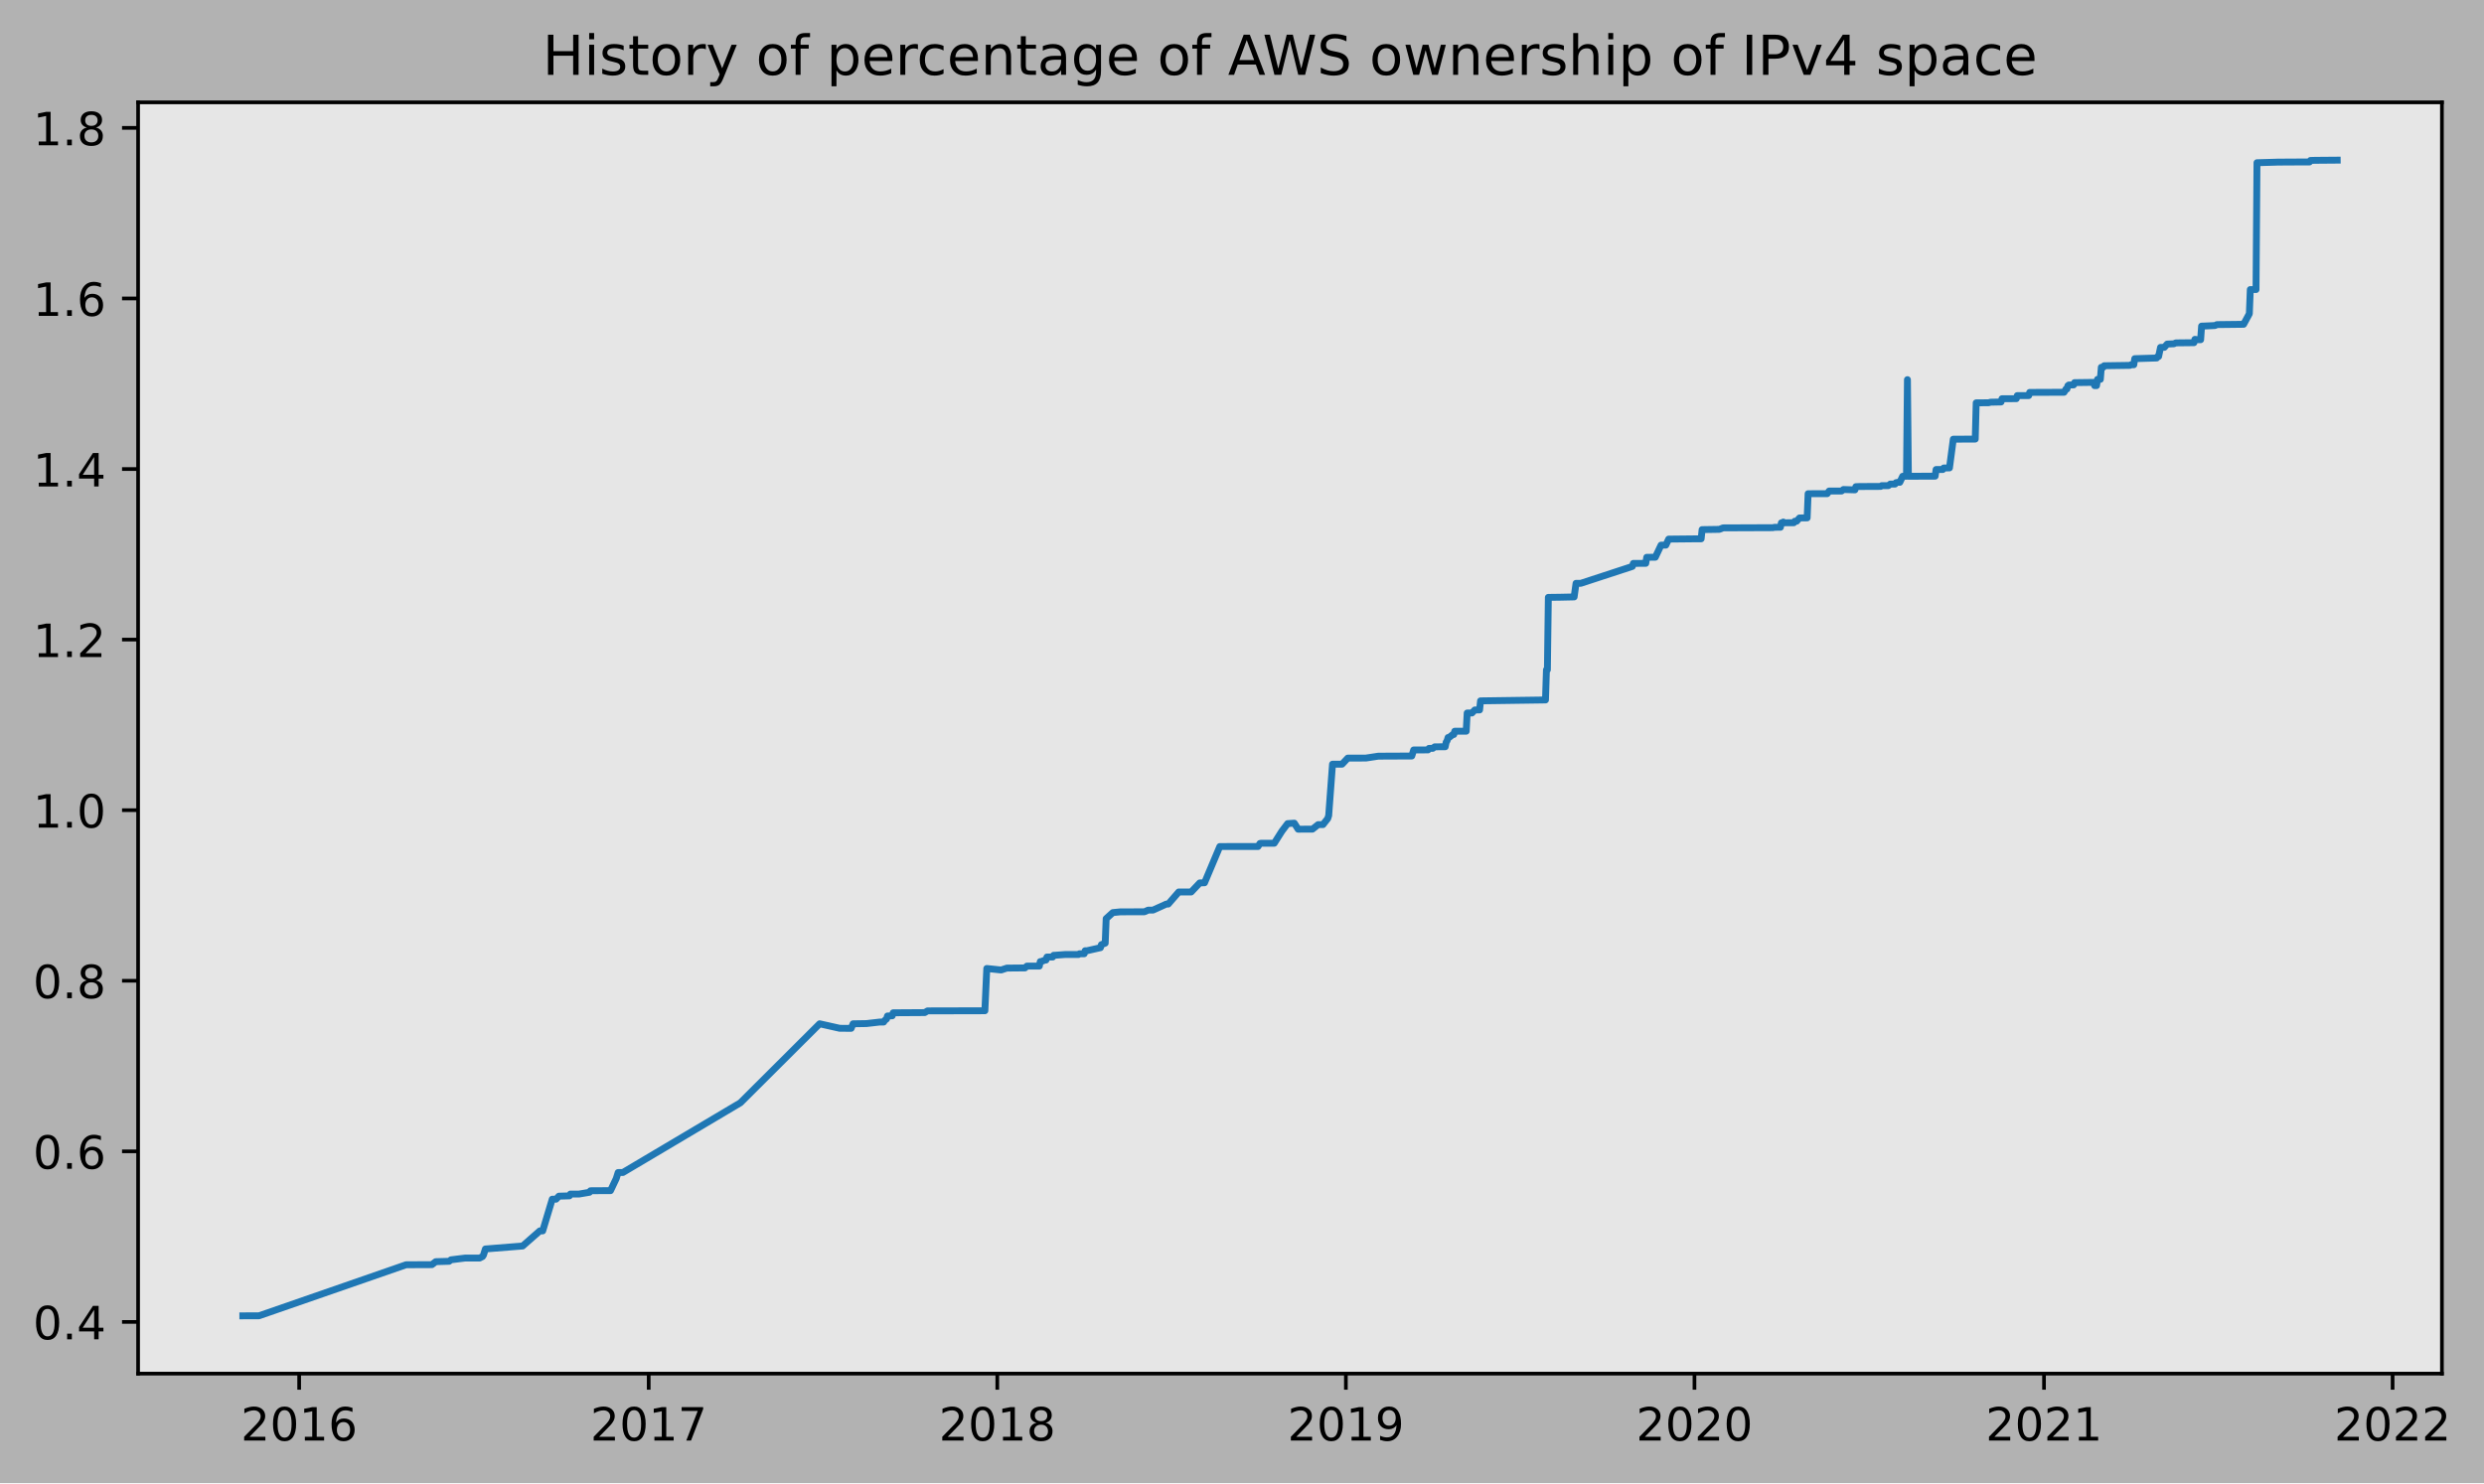
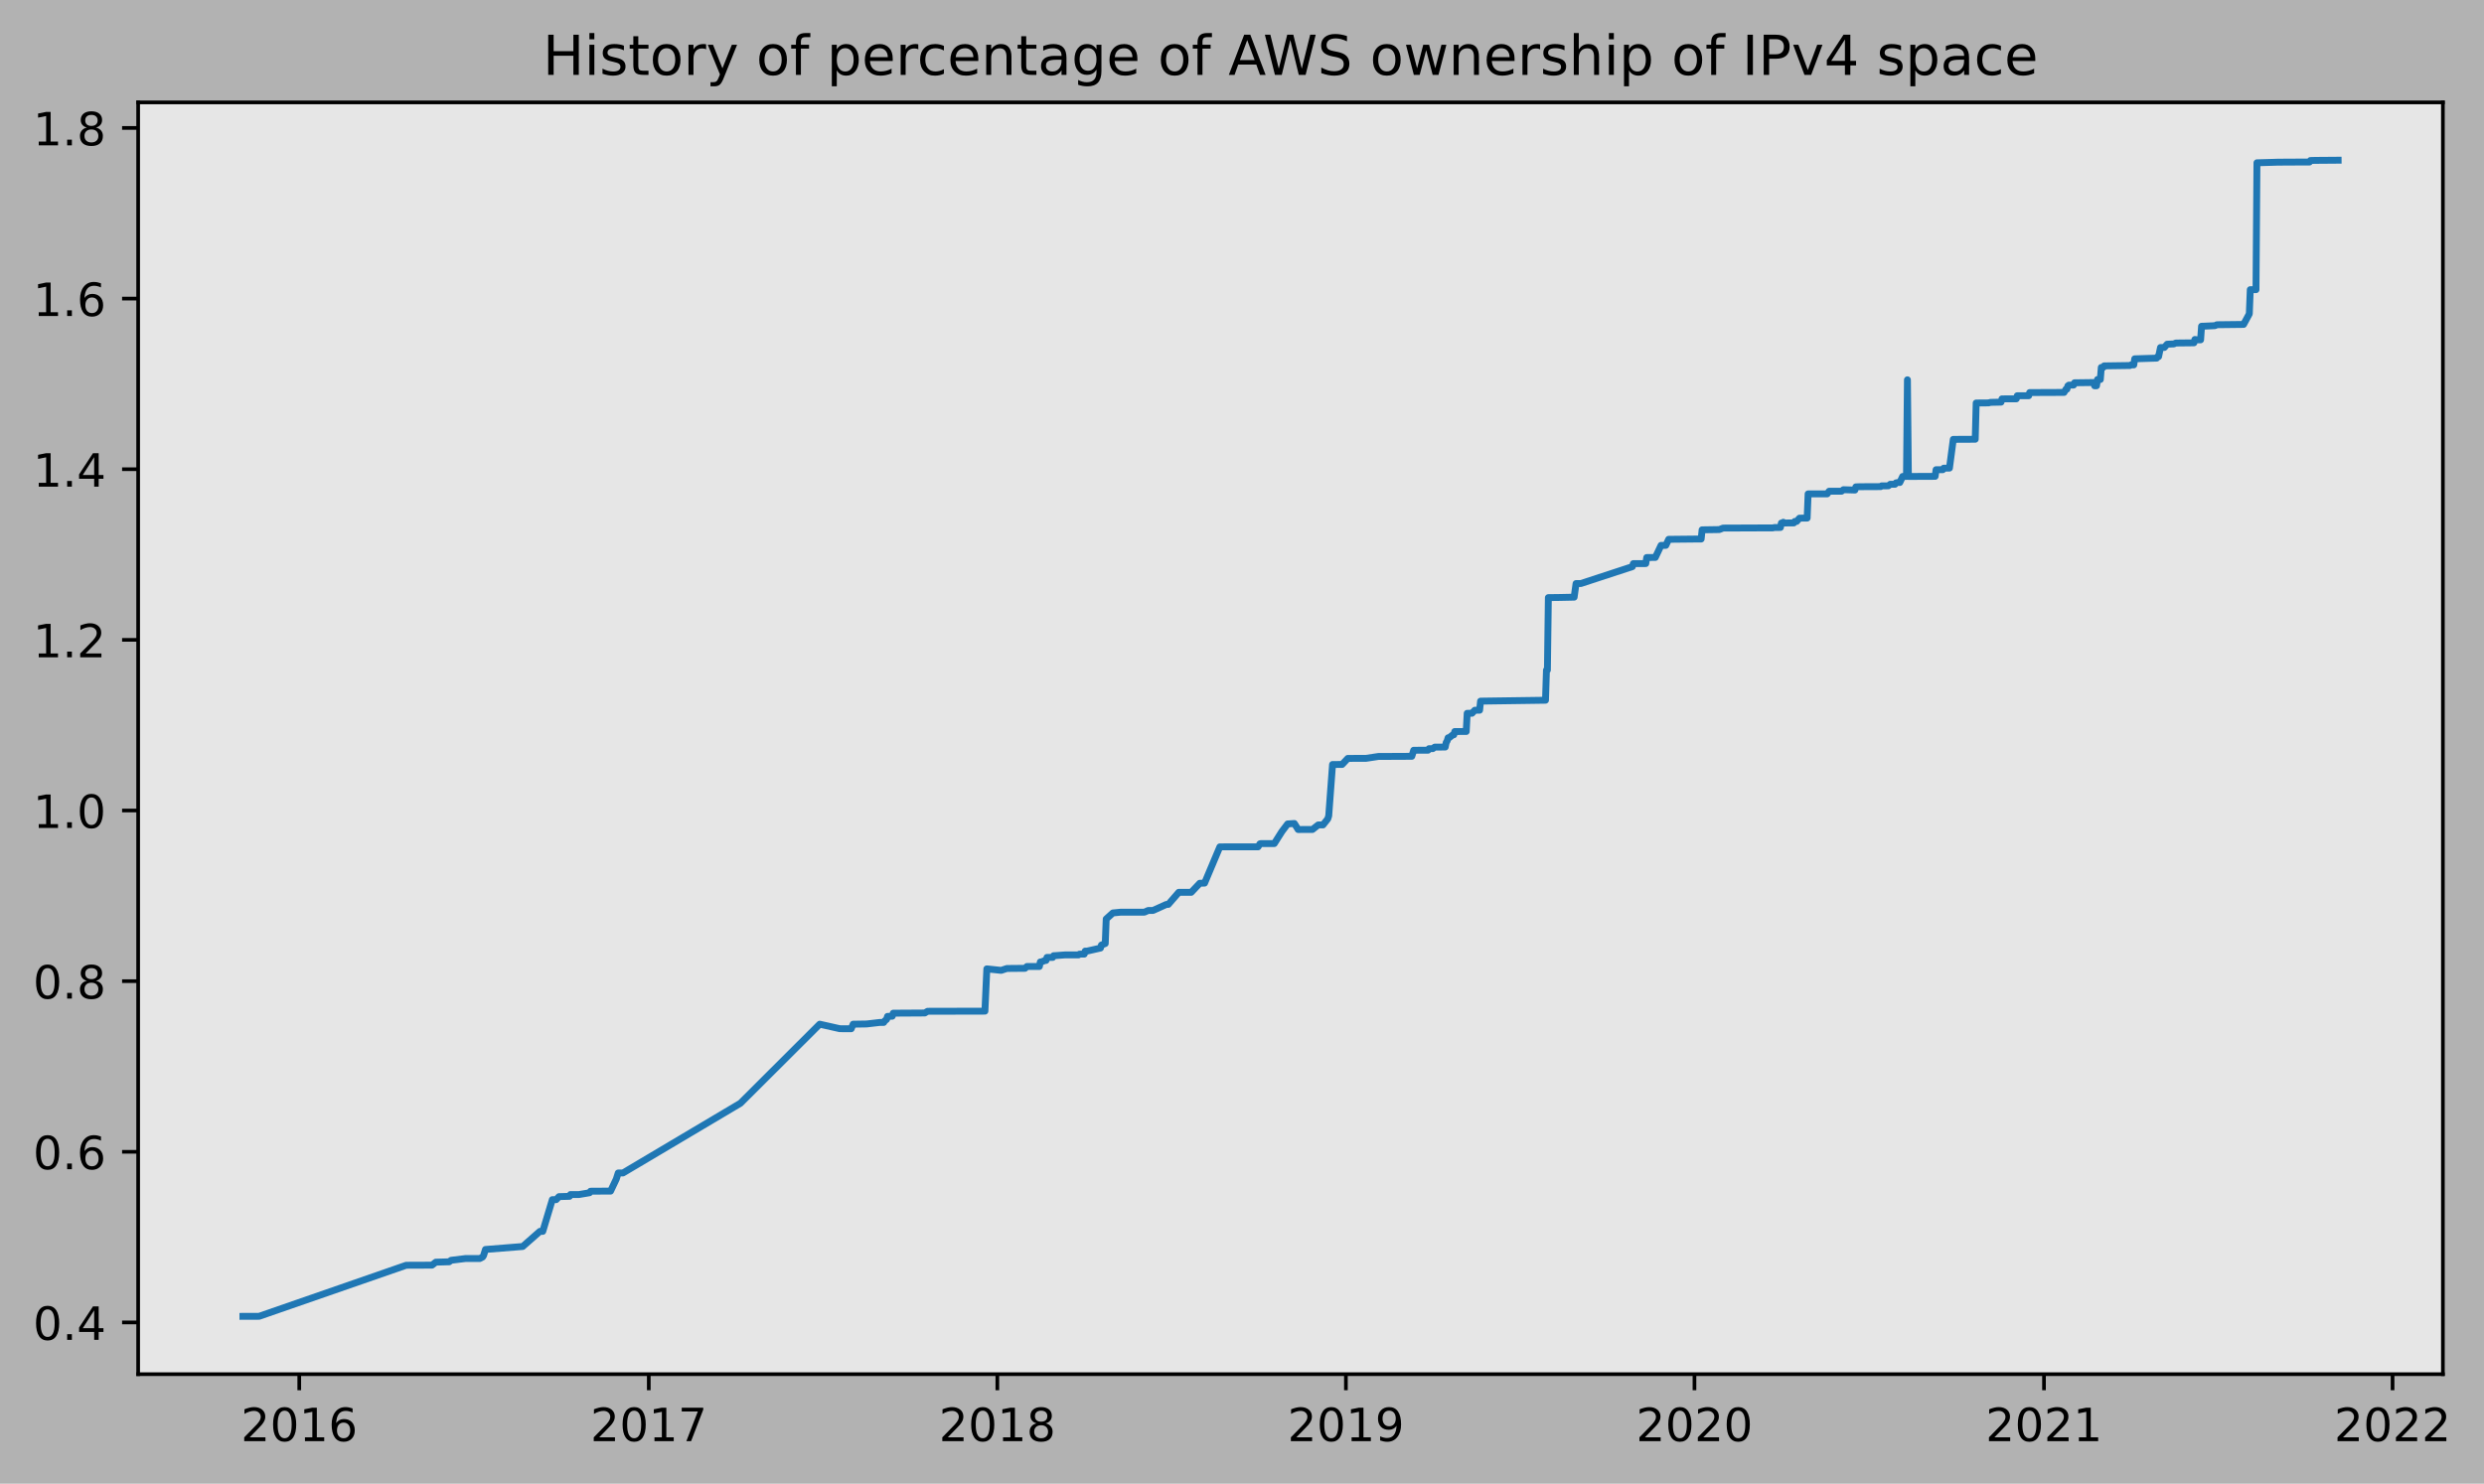
- <svg xmlns="http://www.w3.org/2000/svg" xmlns:xlink="http://www.w3.org/1999/xlink" height="323.396pt" version="1.1" viewBox="0 0 541.475 323.396" width="541.475pt">
+ <svg xmlns="http://www.w3.org/2000/svg" xmlns:xlink="http://www.w3.org/1999/xlink" height="323.396pt" version="1.1" viewBox="0 0 541.262 323.396" width="541.262pt">
  <defs>
    <style type="text/css">
*{stroke-linecap:butt;stroke-linejoin:round;}
  </style>
  </defs>
  <g id="figure_1">
    <g id="patch_1">
-       <path d="M 0 323.396  L 541.475 323.396  L 541.475 0  L 0 0  z " style="fill:#b2b2b2;" />
+       <path d="M 0 323.396  L 541.262 323.396  L 541.262 0  L 0 0  z " style="fill:#b2b2b2;" />
    </g>
    <g id="axes_1">
      <g id="patch_2">
        <path d="M 30.103 299.518  L 532.303 299.518  L 532.303 22.318  L 30.103 22.318  z " style="fill:#e6e6e6;" />
      </g>
      <g id="matplotlib.axis_1">
        <g id="xtick_1">
          <g id="line2d_1">
            <defs>
-               <path d="M 0 0  L 0 3.5  " id="m308dc6a426" style="stroke:#000000;stroke-width:0.8;" />
-             </defs>
-             <g>
-               <use style="stroke:#000000;stroke-width:0.8;" x="65.213" xlink:href="#m308dc6a426" y="299.518" />
+               <path d="M 0 0  L 0 3.5  " id="m75201c678d" style="stroke:#000000;stroke-width:0.8;" />
+             </defs>
+             <g>
+               <use style="stroke:#000000;stroke-width:0.8;" x="65.208" xlink:href="#m75201c678d" y="299.518" />
            </g>
          </g>
          <g id="text_1">
            <defs>
              <path d="M 19.188 8.297  L 53.609 8.297  L 53.609 0  L 7.328 0  L 7.328 8.297  Q 12.938 14.109 22.625 23.891  Q 32.328 33.688 34.812 36.531  Q 39.547 41.844 41.422 45.531  Q 43.312 49.219 43.312 52.781  Q 43.312 58.594 39.234 62.25  Q 35.156 65.922 28.609 65.922  Q 23.969 65.922 18.812 64.312  Q 13.672 62.703 7.812 59.422  L 7.812 69.391  Q 13.766 71.781 18.938 73  Q 24.125 74.219 28.422 74.219  Q 39.75 74.219 46.484 68.547  Q 53.219 62.891 53.219 53.422  Q 53.219 48.922 51.531 44.891  Q 49.859 40.875 45.406 35.406  Q 44.188 33.984 37.641 27.219  Q 31.109 20.453 19.188 8.297  z " id="DejaVuSans-50" />
              <path d="M 31.781 66.406  Q 24.172 66.406 20.328 58.906  Q 16.5 51.422 16.5 36.375  Q 16.5 21.391 20.328 13.891  Q 24.172 6.391 31.781 6.391  Q 39.453 6.391 43.281 13.891  Q 47.125 21.391 47.125 36.375  Q 47.125 51.422 43.281 58.906  Q 39.453 66.406 31.781 66.406  z M 31.781 74.219  Q 44.047 74.219 50.516 64.516  Q 56.984 54.828 56.984 36.375  Q 56.984 17.969 50.516 8.266  Q 44.047 -1.422 31.781 -1.422  Q 19.531 -1.422 13.062 8.266  Q 6.594 17.969 6.594 36.375  Q 6.594 54.828 13.062 64.516  Q 19.531 74.219 31.781 74.219  z " id="DejaVuSans-48" />
              <path d="M 12.406 8.297  L 28.516 8.297  L 28.516 63.922  L 10.984 60.406  L 10.984 69.391  L 28.422 72.906  L 38.281 72.906  L 38.281 8.297  L 54.391 8.297  L 54.391 0  L 12.406 0  z " id="DejaVuSans-49" />
              <path d="M 33.016 40.375  Q 26.375 40.375 22.484 35.828  Q 18.609 31.297 18.609 23.391  Q 18.609 15.531 22.484 10.953  Q 26.375 6.391 33.016 6.391  Q 39.656 6.391 43.531 10.953  Q 47.406 15.531 47.406 23.391  Q 47.406 31.297 43.531 35.828  Q 39.656 40.375 33.016 40.375  z M 52.594 71.297  L 52.594 62.312  Q 48.875 64.062 45.094 64.984  Q 41.312 65.922 37.594 65.922  Q 27.828 65.922 22.672 59.328  Q 17.531 52.734 16.797 39.406  Q 19.672 43.656 24.016 45.922  Q 28.375 48.188 33.594 48.188  Q 44.578 48.188 50.953 41.516  Q 57.328 34.859 57.328 23.391  Q 57.328 12.156 50.688 5.359  Q 44.047 -1.422 33.016 -1.422  Q 20.359 -1.422 13.672 8.266  Q 6.984 17.969 6.984 36.375  Q 6.984 53.656 15.188 63.938  Q 23.391 74.219 37.203 74.219  Q 40.922 74.219 44.703 73.484  Q 48.484 72.75 52.594 71.297  z " id="DejaVuSans-54" />
            </defs>
-             <g transform="translate(52.4882 314.1166)scale(0.1 -0.1)">
+             <g transform="translate(52.4826 314.1166)scale(0.1 -0.1)">
              <use xlink:href="#DejaVuSans-50" />
              <use x="63.623" xlink:href="#DejaVuSans-48" />
              <use x="127.246" xlink:href="#DejaVuSans-49" />
              <use x="190.869" xlink:href="#DejaVuSans-54" />
            </g>
          </g>
        </g>
        <g id="xtick_2">
          <g id="line2d_2">
            <g>
-               <use style="stroke:#000000;stroke-width:0.8;" x="141.408" xlink:href="#m308dc6a426" y="299.518" />
+               <use style="stroke:#000000;stroke-width:0.8;" x="141.368" xlink:href="#m75201c678d" y="299.518" />
            </g>
          </g>
          <g id="text_2">
            <defs>
              <path d="M 8.203 72.906  L 55.078 72.906  L 55.078 68.703  L 28.609 0  L 18.312 0  L 43.219 64.594  L 8.203 64.594  z " id="DejaVuSans-55" />
            </defs>
-             <g transform="translate(128.6832 314.1166)scale(0.1 -0.1)">
+             <g transform="translate(128.6429 314.1166)scale(0.1 -0.1)">
              <use xlink:href="#DejaVuSans-50" />
              <use x="63.623" xlink:href="#DejaVuSans-48" />
              <use x="127.246" xlink:href="#DejaVuSans-49" />
              <use x="190.869" xlink:href="#DejaVuSans-55" />
            </g>
          </g>
        </g>
        <g id="xtick_3">
          <g id="line2d_3">
            <g>
-               <use style="stroke:#000000;stroke-width:0.8;" x="217.395" xlink:href="#m308dc6a426" y="299.518" />
+               <use style="stroke:#000000;stroke-width:0.8;" x="217.32" xlink:href="#m75201c678d" y="299.518" />
            </g>
          </g>
          <g id="text_3">
            <defs>
              <path d="M 31.781 34.625  Q 24.75 34.625 20.719 30.859  Q 16.703 27.094 16.703 20.516  Q 16.703 13.922 20.719 10.156  Q 24.75 6.391 31.781 6.391  Q 38.812 6.391 42.859 10.172  Q 46.922 13.969 46.922 20.516  Q 46.922 27.094 42.891 30.859  Q 38.875 34.625 31.781 34.625  z M 21.922 38.812  Q 15.578 40.375 12.031 44.719  Q 8.5 49.078 8.5 55.328  Q 8.5 64.062 14.719 69.141  Q 20.953 74.219 31.781 74.219  Q 42.672 74.219 48.875 69.141  Q 55.078 64.062 55.078 55.328  Q 55.078 49.078 51.531 44.719  Q 48 40.375 41.703 38.812  Q 48.828 37.156 52.797 32.312  Q 56.781 27.484 56.781 20.516  Q 56.781 9.906 50.312 4.234  Q 43.844 -1.422 31.781 -1.422  Q 19.734 -1.422 13.25 4.234  Q 6.781 9.906 6.781 20.516  Q 6.781 27.484 10.781 32.312  Q 14.797 37.156 21.922 38.812  z M 18.312 54.391  Q 18.312 48.734 21.844 45.562  Q 25.391 42.391 31.781 42.391  Q 38.141 42.391 41.719 45.562  Q 45.312 48.734 45.312 54.391  Q 45.312 60.062 41.719 63.234  Q 38.141 66.406 31.781 66.406  Q 25.391 66.406 21.844 63.234  Q 18.312 60.062 18.312 54.391  z " id="DejaVuSans-56" />
            </defs>
-             <g transform="translate(204.67 314.1166)scale(0.1 -0.1)">
+             <g transform="translate(204.5951 314.1166)scale(0.1 -0.1)">
              <use xlink:href="#DejaVuSans-50" />
              <use x="63.623" xlink:href="#DejaVuSans-48" />
              <use x="127.246" xlink:href="#DejaVuSans-49" />
              <use x="190.869" xlink:href="#DejaVuSans-56" />
            </g>
          </g>
        </g>
        <g id="xtick_4">
          <g id="line2d_4">
            <g>
-               <use style="stroke:#000000;stroke-width:0.8;" x="293.382" xlink:href="#m308dc6a426" y="299.518" />
+               <use style="stroke:#000000;stroke-width:0.8;" x="293.272" xlink:href="#m75201c678d" y="299.518" />
            </g>
          </g>
          <g id="text_4">
            <defs>
              <path d="M 10.984 1.516  L 10.984 10.5  Q 14.703 8.734 18.5 7.812  Q 22.312 6.891 25.984 6.891  Q 35.75 6.891 40.891 13.453  Q 46.047 20.016 46.781 33.406  Q 43.953 29.203 39.594 26.953  Q 35.25 24.703 29.984 24.703  Q 19.047 24.703 12.672 31.312  Q 6.297 37.938 6.297 49.422  Q 6.297 60.641 12.938 67.422  Q 19.578 74.219 30.609 74.219  Q 43.266 74.219 49.922 64.516  Q 56.594 54.828 56.594 36.375  Q 56.594 19.141 48.406 8.859  Q 40.234 -1.422 26.422 -1.422  Q 22.703 -1.422 18.891 -0.688  Q 15.094 0.047 10.984 1.516  z M 30.609 32.422  Q 37.25 32.422 41.125 36.953  Q 45.016 41.5 45.016 49.422  Q 45.016 57.281 41.125 61.844  Q 37.25 66.406 30.609 66.406  Q 23.969 66.406 20.094 61.844  Q 16.219 57.281 16.219 49.422  Q 16.219 41.5 20.094 36.953  Q 23.969 32.422 30.609 32.422  z " id="DejaVuSans-57" />
            </defs>
-             <g transform="translate(280.6568 314.1166)scale(0.1 -0.1)">
+             <g transform="translate(280.5472 314.1166)scale(0.1 -0.1)">
              <use xlink:href="#DejaVuSans-50" />
              <use x="63.623" xlink:href="#DejaVuSans-48" />
              <use x="127.246" xlink:href="#DejaVuSans-49" />
              <use x="190.869" xlink:href="#DejaVuSans-57" />
            </g>
          </g>
        </g>
        <g id="xtick_5">
          <g id="line2d_5">
            <g>
-               <use style="stroke:#000000;stroke-width:0.8;" x="369.369" xlink:href="#m308dc6a426" y="299.518" />
+               <use style="stroke:#000000;stroke-width:0.8;" x="369.224" xlink:href="#m75201c678d" y="299.518" />
            </g>
          </g>
          <g id="text_5">
-             <g transform="translate(356.6437 314.1166)scale(0.1 -0.1)">
+             <g transform="translate(356.4994 314.1166)scale(0.1 -0.1)">
              <use xlink:href="#DejaVuSans-50" />
              <use x="63.623" xlink:href="#DejaVuSans-48" />
              <use x="127.246" xlink:href="#DejaVuSans-50" />
              <use x="190.869" xlink:href="#DejaVuSans-48" />
            </g>
          </g>
        </g>
        <g id="xtick_6">
          <g id="line2d_6">
            <g>
-               <use style="stroke:#000000;stroke-width:0.8;" x="445.564" xlink:href="#m308dc6a426" y="299.518" />
+               <use style="stroke:#000000;stroke-width:0.8;" x="445.385" xlink:href="#m75201c678d" y="299.518" />
            </g>
          </g>
          <g id="text_6">
-             <g transform="translate(432.8387 314.1166)scale(0.1 -0.1)">
+             <g transform="translate(432.6597 314.1166)scale(0.1 -0.1)">
              <use xlink:href="#DejaVuSans-50" />
              <use x="63.623" xlink:href="#DejaVuSans-48" />
              <use x="127.246" xlink:href="#DejaVuSans-50" />
              <use x="190.869" xlink:href="#DejaVuSans-49" />
            </g>
          </g>
        </g>
        <g id="xtick_7">
          <g id="line2d_7">
            <g>
-               <use style="stroke:#000000;stroke-width:0.8;" x="521.55" xlink:href="#m308dc6a426" y="299.518" />
+               <use style="stroke:#000000;stroke-width:0.8;" x="521.337" xlink:href="#m75201c678d" y="299.518" />
            </g>
          </g>
          <g id="text_7">
-             <g transform="translate(508.8255 314.1166)scale(0.1 -0.1)">
+             <g transform="translate(508.6119 314.1166)scale(0.1 -0.1)">
              <use xlink:href="#DejaVuSans-50" />
              <use x="63.623" xlink:href="#DejaVuSans-48" />
              <use x="127.246" xlink:href="#DejaVuSans-50" />
              <use x="190.869" xlink:href="#DejaVuSans-50" />
            </g>
          </g>
        </g>
      </g>
      <g id="matplotlib.axis_2">
        <g id="ytick_1">
          <g id="line2d_8">
            <defs>
-               <path d="M 0 0  L -3.5 0  " id="mc89ecee22b" style="stroke:#000000;stroke-width:0.8;" />
-             </defs>
-             <g>
-               <use style="stroke:#000000;stroke-width:0.8;" x="30.103" xlink:href="#mc89ecee22b" y="288.242" />
+               <path d="M 0 0  L -3.5 0  " id="m8ddf1ba816" style="stroke:#000000;stroke-width:0.8;" />
+             </defs>
+             <g>
+               <use style="stroke:#000000;stroke-width:0.8;" x="30.103" xlink:href="#m8ddf1ba816" y="288.242" />
            </g>
          </g>
          <g id="text_8">
            <defs>
              <path d="M 10.688 12.406  L 21 12.406  L 21 0  L 10.688 0  z " id="DejaVuSans-46" />
              <path d="M 37.797 64.312  L 12.891 25.391  L 37.797 25.391  z M 35.203 72.906  L 47.609 72.906  L 47.609 25.391  L 58.016 25.391  L 58.016 17.188  L 47.609 17.188  L 47.609 0  L 37.797 0  L 37.797 17.188  L 4.891 17.188  L 4.891 26.703  z " id="DejaVuSans-52" />
            </defs>
            <g transform="translate(7.2 292.041)scale(0.1 -0.1)">
              <use xlink:href="#DejaVuSans-48" />
              <use x="63.623" xlink:href="#DejaVuSans-46" />
              <use x="95.41" xlink:href="#DejaVuSans-52" />
            </g>
          </g>
        </g>
        <g id="ytick_2">
          <g id="line2d_9">
            <g>
-               <use style="stroke:#000000;stroke-width:0.8;" x="30.103" xlink:href="#mc89ecee22b" y="251.048" />
+               <use style="stroke:#000000;stroke-width:0.8;" x="30.103" xlink:href="#m8ddf1ba816" y="251.048" />
            </g>
          </g>
          <g id="text_9">
            <g transform="translate(7.2 254.8471)scale(0.1 -0.1)">
              <use xlink:href="#DejaVuSans-48" />
              <use x="63.623" xlink:href="#DejaVuSans-46" />
              <use x="95.41" xlink:href="#DejaVuSans-54" />
            </g>
          </g>
        </g>
        <g id="ytick_3">
          <g id="line2d_10">
            <g>
-               <use style="stroke:#000000;stroke-width:0.8;" x="30.103" xlink:href="#mc89ecee22b" y="213.854" />
+               <use style="stroke:#000000;stroke-width:0.8;" x="30.103" xlink:href="#m8ddf1ba816" y="213.854" />
            </g>
          </g>
          <g id="text_10">
            <g transform="translate(7.2 217.6532)scale(0.1 -0.1)">
              <use xlink:href="#DejaVuSans-48" />
              <use x="63.623" xlink:href="#DejaVuSans-46" />
              <use x="95.41" xlink:href="#DejaVuSans-56" />
            </g>
          </g>
        </g>
        <g id="ytick_4">
          <g id="line2d_11">
            <g>
-               <use style="stroke:#000000;stroke-width:0.8;" x="30.103" xlink:href="#mc89ecee22b" y="176.66" />
+               <use style="stroke:#000000;stroke-width:0.8;" x="30.103" xlink:href="#m8ddf1ba816" y="176.66" />
            </g>
          </g>
          <g id="text_11">
            <g transform="translate(7.2 180.4593)scale(0.1 -0.1)">
              <use xlink:href="#DejaVuSans-49" />
              <use x="63.623" xlink:href="#DejaVuSans-46" />
              <use x="95.41" xlink:href="#DejaVuSans-48" />
            </g>
          </g>
        </g>
        <g id="ytick_5">
          <g id="line2d_12">
            <g>
-               <use style="stroke:#000000;stroke-width:0.8;" x="30.103" xlink:href="#mc89ecee22b" y="139.466" />
+               <use style="stroke:#000000;stroke-width:0.8;" x="30.103" xlink:href="#m8ddf1ba816" y="139.466" />
            </g>
          </g>
          <g id="text_12">
            <g transform="translate(7.2 143.2654)scale(0.1 -0.1)">
              <use xlink:href="#DejaVuSans-49" />
              <use x="63.623" xlink:href="#DejaVuSans-46" />
              <use x="95.41" xlink:href="#DejaVuSans-50" />
            </g>
          </g>
        </g>
        <g id="ytick_6">
          <g id="line2d_13">
            <g>
-               <use style="stroke:#000000;stroke-width:0.8;" x="30.103" xlink:href="#mc89ecee22b" y="102.272" />
+               <use style="stroke:#000000;stroke-width:0.8;" x="30.103" xlink:href="#m8ddf1ba816" y="102.272" />
            </g>
          </g>
          <g id="text_13">
            <g transform="translate(7.2 106.0714)scale(0.1 -0.1)">
              <use xlink:href="#DejaVuSans-49" />
              <use x="63.623" xlink:href="#DejaVuSans-46" />
              <use x="95.41" xlink:href="#DejaVuSans-52" />
            </g>
          </g>
        </g>
        <g id="ytick_7">
          <g id="line2d_14">
            <g>
-               <use style="stroke:#000000;stroke-width:0.8;" x="30.103" xlink:href="#mc89ecee22b" y="65.078" />
+               <use style="stroke:#000000;stroke-width:0.8;" x="30.103" xlink:href="#m8ddf1ba816" y="65.078" />
            </g>
          </g>
          <g id="text_14">
            <g transform="translate(7.2 68.87753)scale(0.1 -0.1)">
              <use xlink:href="#DejaVuSans-49" />
              <use x="63.623" xlink:href="#DejaVuSans-46" />
              <use x="95.41" xlink:href="#DejaVuSans-54" />
            </g>
          </g>
        </g>
        <g id="ytick_8">
          <g id="line2d_15">
            <g>
-               <use style="stroke:#000000;stroke-width:0.8;" x="30.103" xlink:href="#mc89ecee22b" y="27.884" />
+               <use style="stroke:#000000;stroke-width:0.8;" x="30.103" xlink:href="#m8ddf1ba816" y="27.884" />
            </g>
          </g>
          <g id="text_15">
            <g transform="translate(7.2 31.68362)scale(0.1 -0.1)">
              <use xlink:href="#DejaVuSans-49" />
              <use x="63.623" xlink:href="#DejaVuSans-46" />
              <use x="95.41" xlink:href="#DejaVuSans-56" />
            </g>
          </g>
        </g>
      </g>
      <g id="line2d_16">
-         <path clip-path="url(#p03924254de)" d="M 52.93 286.918  L 56.47 286.904  L 88.53 275.779  L 94.151 275.755  L 94.983 275.107  L 97.898 275.025  L 98.314 274.697  L 101.437 274.315  L 104.56 274.317  L 105.184 273.988  L 105.393 273.659  L 105.809 272.337  L 113.928 271.69  L 117.675 268.396  L 118.3 268.394  L 120.382 261.481  L 121.214 261.481  L 121.839 260.822  L 124.129 260.757  L 124.337 260.363  L 126.211 260.363  L 128.501 259.976  L 128.709 259.647  L 129.125 259.631  L 133.081 259.62  L 134.33 256.986  L 134.746 255.669  L 135.787 255.659  L 161.394 240.463  L 178.673 223.235  L 183.045 224.219  L 185.543 224.226  L 185.959 223.238  L 188.874 223.19  L 191.788 222.853  L 192.621 222.853  L 192.829 222.524  L 193.246 222.195  L 193.454 221.537  L 194.495 221.495  L 194.703 220.837  L 201.573 220.795  L 202.198 220.424  L 214.689 220.394  L 215.105 211.176  L 218.228 211.505  L 219.477 211.092  L 223.432 211.056  L 223.849 210.66  L 226.555 210.661  L 226.763 209.674  L 226.971 209.671  L 227.804 209.34  L 228.012 209.339  L 228.221 208.681  L 229.47 208.68  L 229.678 208.303  L 229.886 208.301  L 232.176 208.132  L 235.091 208.131  L 235.299 207.967  L 236.34 207.965  L 236.548 207.307  L 236.964 207.302  L 239.879 206.643  L 240.087 205.985  L 240.92 205.656  L 241.128 200.306  L 242.585 198.989  L 244.251 198.825  L 249.455 198.818  L 250.288 198.448  L 251.329 198.448  L 254.243 197.131  L 254.66 197.127  L 256.95 194.492  L 259.656 194.496  L 261.53 192.516  L 262.571 192.489  L 265.902 184.585  L 274.229 184.581  L 274.645 183.922  L 274.854 183.871  L 277.768 183.867  L 279.434 181.234  L 280.683 179.588  L 282.14 179.489  L 282.973 180.805  L 286.095 180.794  L 287.345 179.806  L 288.385 179.805  L 289.426 178.488  L 289.635 177.824  L 290.467 166.632  L 292.549 166.627  L 293.798 165.305  L 297.754 165.293  L 300.46 164.882  L 307.746 164.848  L 308.163 163.53  L 311.286 163.516  L 311.494 163.186  L 312.326 163.175  L 312.743 162.846  L 315.033 162.828  L 315.241 161.84  L 315.449 161.511  L 315.657 160.816  L 315.866 160.815  L 316.698 160.157  L 316.907 160.157  L 317.115 159.443  L 319.613 159.44  L 319.821 155.474  L 320.862 155.467  L 321.487 154.807  L 322.527 154.802  L 322.736 152.824  L 336.892 152.626  L 337.1 146.057  L 337.308 146.057  L 337.517 130.256  L 340.015 130.226  L 343.138 130.159  L 343.554 127.196  L 344.595 127.19  L 355.837 123.507  L 356.045 122.848  L 358.751 122.838  L 358.959 121.521  L 360.833 121.503  L 362.082 118.87  L 363.123 118.869  L 363.748 117.552  L 369.577 117.493  L 370.826 117.488  L 371.034 115.483  L 374.781 115.426  L 375.614 115.102  L 386.44 115.059  L 386.856 114.976  L 388.105 114.971  L 388.313 114.004  L 388.521 114.004  L 388.73 113.832  L 388.938 113.994  L 391.02 113.981  L 391.228 113.653  L 391.644 113.651  L 392.269 112.94  L 393.934 112.923  L 394.142 107.653  L 398.306 107.644  L 398.722 107.068  L 401.429 107.066  L 401.845 106.736  L 404.343 106.814  L 404.552 106.12  L 405.384 106.085  L 409.964 106.063  L 410.173 105.898  L 411.63 105.892  L 412.046 105.554  L 413.087 105.55  L 413.295 105.252  L 413.712 105.17  L 414.128 105.17  L 414.753 103.853  L 415.585 103.853  L 415.793 82.783  L 416.002 103.851  L 421.831 103.827  L 422.039 102.379  L 423.496 102.378  L 423.704 102.048  L 424.954 102.03  L 425.786 95.765  L 430.574 95.741  L 430.783 87.84  L 433.489 87.818  L 433.905 87.701  L 436.195 87.653  L 436.404 86.943  L 439.526 86.93  L 439.735 86.26  L 442.233 86.256  L 442.441 85.565  L 449.935 85.534  L 450.352 84.83  L 450.56 84.83  L 450.768 84.113  L 450.976 83.946  L 452.017 83.927  L 452.226 83.433  L 456.389 83.378  L 456.597 84.087  L 457.014 84.085  L 457.222 82.719  L 457.846 82.719  L 458.055 80.085  L 458.471 80.083  L 458.679 79.749  L 464.3 79.668  L 464.508 79.537  L 465.133 79.536  L 465.341 78.208  L 470.129 78.062  L 470.337 77.732  L 470.546 77.731  L 470.962 75.745  L 471.795 75.735  L 472.419 75.025  L 473.877 74.962  L 474.293 74.766  L 478.248 74.723  L 478.457 73.997  L 479.081 74.078  L 479.706 74.072  L 479.914 71.108  L 480.538 71.09  L 482.828 70.985  L 483.245 70.779  L 489.074 70.713  L 490.323 68.404  L 490.531 63.136  L 491.78 63.135  L 491.988 35.482  L 495.736 35.375  L 496.569 35.347  L 501.981 35.317  L 503.439 35.315  L 503.647 34.985  L 504.688 34.958  L 509.476 34.919  L 509.476 34.919  " style="fill:none;stroke:#1f77b4;stroke-linecap:square;stroke-width:1.5;" />
+         <path clip-path="url(#paf774579f5)" d="M 52.93 286.918  L 56.468 286.904  L 88.513 275.779  L 94.132 275.755  L 94.964 275.107  L 97.877 275.025  L 98.294 274.697  L 101.415 274.315  L 104.536 274.317  L 105.161 273.988  L 105.369 273.659  L 105.785 272.337  L 113.9 271.69  L 117.646 268.396  L 118.27 268.394  L 120.351 261.481  L 121.183 261.481  L 121.808 260.822  L 124.097 260.757  L 124.305 260.363  L 126.177 260.363  L 128.466 259.976  L 128.674 259.647  L 129.091 259.631  L 133.044 259.62  L 134.293 256.986  L 134.709 255.669  L 135.749 255.659  L 161.344 240.463  L 178.616 223.235  L 182.986 224.219  L 185.483 224.226  L 185.899 223.238  L 188.812 223.19  L 191.725 222.853  L 192.558 222.853  L 192.766 222.524  L 193.182 222.195  L 193.39 221.537  L 194.43 221.495  L 194.638 220.837  L 201.505 220.795  L 202.13 220.424  L 214.615 220.394  L 215.031 211.176  L 218.152 211.505  L 219.401 211.092  L 223.355 211.056  L 223.771 210.66  L 226.476 210.661  L 226.684 209.674  L 226.892 209.671  L 227.724 209.34  L 227.933 209.339  L 228.141 208.681  L 229.389 208.68  L 229.597 208.303  L 229.805 208.301  L 232.094 208.132  L 235.008 208.131  L 235.216 207.967  L 236.256 207.965  L 236.464 207.307  L 236.88 207.302  L 239.794 206.643  L 240.002 205.985  L 240.834 205.656  L 241.042 200.306  L 242.499 198.989  L 244.163 198.825  L 249.366 198.818  L 250.198 198.448  L 251.238 198.448  L 254.152 197.131  L 254.568 197.127  L 256.857 194.492  L 259.562 194.496  L 261.435 192.516  L 262.475 192.489  L 265.805 184.585  L 274.128 184.581  L 274.544 183.922  L 274.752 183.871  L 277.666 183.867  L 279.33 181.234  L 280.579 179.588  L 282.035 179.489  L 282.868 180.805  L 285.989 180.794  L 287.238 179.806  L 288.278 179.805  L 289.319 178.488  L 289.527 177.824  L 290.359 166.632  L 292.44 166.627  L 293.688 165.305  L 297.642 165.293  L 300.347 164.882  L 307.63 164.848  L 308.046 163.53  L 311.168 163.516  L 311.376 163.186  L 312.208 163.175  L 312.624 162.846  L 314.913 162.828  L 315.121 161.84  L 315.33 161.511  L 315.538 160.816  L 315.746 160.815  L 316.578 160.157  L 316.786 160.157  L 316.994 159.443  L 319.491 159.44  L 319.699 155.474  L 320.74 155.467  L 321.364 154.807  L 322.405 154.802  L 322.613 152.824  L 336.763 152.626  L 336.971 146.057  L 337.179 146.057  L 337.387 130.256  L 339.884 130.226  L 343.005 130.159  L 343.421 127.196  L 344.462 127.19  L 355.699 123.507  L 355.907 122.848  L 358.612 122.838  L 358.82 121.521  L 360.693 121.503  L 361.941 118.87  L 362.982 118.869  L 363.606 117.552  L 369.433 117.493  L 370.681 117.488  L 370.889 115.483  L 374.635 115.426  L 375.467 115.102  L 386.288 115.059  L 386.704 114.976  L 387.952 114.971  L 388.16 114.004  L 388.369 114.004  L 388.577 113.832  L 388.785 113.994  L 390.866 113.981  L 391.074 113.653  L 391.49 113.651  L 392.114 112.94  L 393.779 112.923  L 393.987 107.653  L 398.149 107.644  L 398.565 107.068  L 401.27 107.066  L 401.686 106.736  L 404.183 106.814  L 404.391 106.12  L 405.224 106.085  L 409.802 106.063  L 410.01 105.898  L 411.466 105.892  L 411.882 105.554  L 412.923 105.55  L 413.131 105.252  L 413.547 105.17  L 413.963 105.17  L 414.588 103.853  L 415.42 103.853  L 415.628 82.783  L 415.836 103.851  L 421.663 103.827  L 421.871 102.379  L 423.327 102.378  L 423.535 102.048  L 424.784 102.03  L 425.616 95.765  L 430.402 95.741  L 430.61 87.84  L 433.316 87.818  L 433.732 87.701  L 436.021 87.653  L 436.229 86.943  L 439.35 86.93  L 439.558 86.26  L 442.055 86.256  L 442.263 85.565  L 449.755 85.534  L 450.171 84.83  L 450.379 84.83  L 450.587 84.113  L 450.795 83.946  L 451.835 83.927  L 452.044 83.433  L 456.205 83.378  L 456.413 84.087  L 456.83 84.085  L 457.038 82.719  L 457.662 82.719  L 457.87 80.085  L 458.286 80.083  L 458.494 79.749  L 464.113 79.668  L 464.321 79.537  L 464.945 79.536  L 465.153 78.208  L 469.939 78.062  L 470.147 77.732  L 470.355 77.731  L 470.771 75.745  L 471.604 75.735  L 472.228 75.025  L 473.685 74.962  L 474.101 74.766  L 478.055 74.723  L 478.263 73.997  L 478.887 74.078  L 479.511 74.072  L 479.719 71.108  L 480.344 71.09  L 482.632 70.985  L 483.049 70.779  L 488.875 70.713  L 490.124 68.404  L 490.332 63.136  L 491.58 63.135  L 491.788 35.482  L 495.534 35.375  L 496.366 35.347  L 501.777 35.317  L 503.233 35.315  L 503.441 34.985  L 504.482 34.958  L 509.476 34.919  L 509.476 34.919  " style="fill:none;stroke:#1f77b4;stroke-linecap:square;stroke-width:1.5;" />
      </g>
      <g id="patch_3">
        <path d="M 30.103 299.518  L 30.103 22.318  " style="fill:none;stroke:#000000;stroke-linecap:square;stroke-linejoin:miter;stroke-width:0.8;" />
      </g>
      <g id="patch_4">
        <path d="M 532.303 299.518  L 532.303 22.318  " style="fill:none;stroke:#000000;stroke-linecap:square;stroke-linejoin:miter;stroke-width:0.8;" />
      </g>
      <g id="patch_5">
        <path d="M 30.103 299.518  L 532.303 299.518  " style="fill:none;stroke:#000000;stroke-linecap:square;stroke-linejoin:miter;stroke-width:0.8;" />
      </g>
      <g id="patch_6">
        <path d="M 30.103 22.318  L 532.303 22.318  " style="fill:none;stroke:#000000;stroke-linecap:square;stroke-linejoin:miter;stroke-width:0.8;" />
      </g>
      <g id="text_16">
        <defs>
          <path d="M 9.812 72.906  L 19.672 72.906  L 19.672 43.016  L 55.516 43.016  L 55.516 72.906  L 65.375 72.906  L 65.375 0  L 55.516 0  L 55.516 34.719  L 19.672 34.719  L 19.672 0  L 9.812 0  z " id="DejaVuSans-72" />
          <path d="M 9.422 54.688  L 18.406 54.688  L 18.406 0  L 9.422 0  z M 9.422 75.984  L 18.406 75.984  L 18.406 64.594  L 9.422 64.594  z " id="DejaVuSans-105" />
          <path d="M 44.281 53.078  L 44.281 44.578  Q 40.484 46.531 36.375 47.5  Q 32.281 48.484 27.875 48.484  Q 21.188 48.484 17.844 46.438  Q 14.5 44.391 14.5 40.281  Q 14.5 37.156 16.891 35.375  Q 19.281 33.594 26.516 31.984  L 29.594 31.297  Q 39.156 29.25 43.188 25.516  Q 47.219 21.781 47.219 15.094  Q 47.219 7.469 41.188 3.016  Q 35.156 -1.422 24.609 -1.422  Q 20.219 -1.422 15.453 -0.562  Q 10.688 0.297 5.422 2  L 5.422 11.281  Q 10.406 8.688 15.234 7.391  Q 20.062 6.109 24.812 6.109  Q 31.156 6.109 34.562 8.281  Q 37.984 10.453 37.984 14.406  Q 37.984 18.062 35.516 20.016  Q 33.062 21.969 24.703 23.781  L 21.578 24.516  Q 13.234 26.266 9.516 29.906  Q 5.812 33.547 5.812 39.891  Q 5.812 47.609 11.281 51.797  Q 16.75 56 26.812 56  Q 31.781 56 36.172 55.266  Q 40.578 54.547 44.281 53.078  z " id="DejaVuSans-115" />
          <path d="M 18.312 70.219  L 18.312 54.688  L 36.812 54.688  L 36.812 47.703  L 18.312 47.703  L 18.312 18.016  Q 18.312 11.328 20.141 9.422  Q 21.969 7.516 27.594 7.516  L 36.812 7.516  L 36.812 0  L 27.594 0  Q 17.188 0 13.234 3.875  Q 9.281 7.766 9.281 18.016  L 9.281 47.703  L 2.688 47.703  L 2.688 54.688  L 9.281 54.688  L 9.281 70.219  z " id="DejaVuSans-116" />
          <path d="M 30.609 48.391  Q 23.391 48.391 19.188 42.75  Q 14.984 37.109 14.984 27.297  Q 14.984 17.484 19.156 11.844  Q 23.344 6.203 30.609 6.203  Q 37.797 6.203 41.984 11.859  Q 46.188 17.531 46.188 27.297  Q 46.188 37.016 41.984 42.703  Q 37.797 48.391 30.609 48.391  z M 30.609 56  Q 42.328 56 49.016 48.375  Q 55.719 40.766 55.719 27.297  Q 55.719 13.875 49.016 6.219  Q 42.328 -1.422 30.609 -1.422  Q 18.844 -1.422 12.172 6.219  Q 5.516 13.875 5.516 27.297  Q 5.516 40.766 12.172 48.375  Q 18.844 56 30.609 56  z " id="DejaVuSans-111" />
          <path d="M 41.109 46.297  Q 39.594 47.172 37.812 47.578  Q 36.031 48 33.891 48  Q 26.266 48 22.188 43.047  Q 18.109 38.094 18.109 28.812  L 18.109 0  L 9.078 0  L 9.078 54.688  L 18.109 54.688  L 18.109 46.188  Q 20.953 51.172 25.484 53.578  Q 30.031 56 36.531 56  Q 37.453 56 38.578 55.875  Q 39.703 55.766 41.062 55.516  z " id="DejaVuSans-114" />
          <path d="M 32.172 -5.078  Q 28.375 -14.844 24.75 -17.812  Q 21.141 -20.797 15.094 -20.797  L 7.906 -20.797  L 7.906 -13.281  L 13.188 -13.281  Q 16.891 -13.281 18.938 -11.516  Q 21 -9.766 23.484 -3.219  L 25.094 0.875  L 2.984 54.688  L 12.5 54.688  L 29.594 11.922  L 46.688 54.688  L 56.203 54.688  z " id="DejaVuSans-121" />
          <path id="DejaVuSans-32" />
          <path d="M 37.109 75.984  L 37.109 68.5  L 28.516 68.5  Q 23.688 68.5 21.797 66.547  Q 19.922 64.594 19.922 59.516  L 19.922 54.688  L 34.719 54.688  L 34.719 47.703  L 19.922 47.703  L 19.922 0  L 10.891 0  L 10.891 47.703  L 2.297 47.703  L 2.297 54.688  L 10.891 54.688  L 10.891 58.5  Q 10.891 67.625 15.141 71.797  Q 19.391 75.984 28.609 75.984  z " id="DejaVuSans-102" />
          <path d="M 18.109 8.203  L 18.109 -20.797  L 9.078 -20.797  L 9.078 54.688  L 18.109 54.688  L 18.109 46.391  Q 20.953 51.266 25.266 53.625  Q 29.594 56 35.594 56  Q 45.562 56 51.781 48.094  Q 58.016 40.188 58.016 27.297  Q 58.016 14.406 51.781 6.484  Q 45.562 -1.422 35.594 -1.422  Q 29.594 -1.422 25.266 0.953  Q 20.953 3.328 18.109 8.203  z M 48.688 27.297  Q 48.688 37.203 44.609 42.844  Q 40.531 48.484 33.406 48.484  Q 26.266 48.484 22.188 42.844  Q 18.109 37.203 18.109 27.297  Q 18.109 17.391 22.188 11.75  Q 26.266 6.109 33.406 6.109  Q 40.531 6.109 44.609 11.75  Q 48.688 17.391 48.688 27.297  z " id="DejaVuSans-112" />
          <path d="M 56.203 29.594  L 56.203 25.203  L 14.891 25.203  Q 15.484 15.922 20.484 11.062  Q 25.484 6.203 34.422 6.203  Q 39.594 6.203 44.453 7.469  Q 49.312 8.734 54.109 11.281  L 54.109 2.781  Q 49.266 0.734 44.188 -0.344  Q 39.109 -1.422 33.891 -1.422  Q 20.797 -1.422 13.156 6.188  Q 5.516 13.812 5.516 26.812  Q 5.516 40.234 12.766 48.109  Q 20.016 56 32.328 56  Q 43.359 56 49.781 48.891  Q 56.203 41.797 56.203 29.594  z M 47.219 32.234  Q 47.125 39.594 43.094 43.984  Q 39.062 48.391 32.422 48.391  Q 24.906 48.391 20.391 44.141  Q 15.875 39.891 15.188 32.172  z " id="DejaVuSans-101" />
          <path d="M 48.781 52.594  L 48.781 44.188  Q 44.969 46.297 41.141 47.344  Q 37.312 48.391 33.406 48.391  Q 24.656 48.391 19.812 42.844  Q 14.984 37.312 14.984 27.297  Q 14.984 17.281 19.812 11.734  Q 24.656 6.203 33.406 6.203  Q 37.312 6.203 41.141 7.25  Q 44.969 8.297 48.781 10.406  L 48.781 2.094  Q 45.016 0.344 40.984 -0.531  Q 36.969 -1.422 32.422 -1.422  Q 20.062 -1.422 12.781 6.344  Q 5.516 14.109 5.516 27.297  Q 5.516 40.672 12.859 48.328  Q 20.219 56 33.016 56  Q 37.156 56 41.109 55.141  Q 45.062 54.297 48.781 52.594  z " id="DejaVuSans-99" />
          <path d="M 54.891 33.016  L 54.891 0  L 45.906 0  L 45.906 32.719  Q 45.906 40.484 42.875 44.328  Q 39.844 48.188 33.797 48.188  Q 26.516 48.188 22.312 43.547  Q 18.109 38.922 18.109 30.906  L 18.109 0  L 9.078 0  L 9.078 54.688  L 18.109 54.688  L 18.109 46.188  Q 21.344 51.125 25.703 53.562  Q 30.078 56 35.797 56  Q 45.219 56 50.047 50.172  Q 54.891 44.344 54.891 33.016  z " id="DejaVuSans-110" />
          <path d="M 34.281 27.484  Q 23.391 27.484 19.188 25  Q 14.984 22.516 14.984 16.5  Q 14.984 11.719 18.141 8.906  Q 21.297 6.109 26.703 6.109  Q 34.188 6.109 38.703 11.406  Q 43.219 16.703 43.219 25.484  L 43.219 27.484  z M 52.203 31.203  L 52.203 0  L 43.219 0  L 43.219 8.297  Q 40.141 3.328 35.547 0.953  Q 30.953 -1.422 24.312 -1.422  Q 15.922 -1.422 10.953 3.297  Q 6 8.016 6 15.922  Q 6 25.141 12.172 29.828  Q 18.359 34.516 30.609 34.516  L 43.219 34.516  L 43.219 35.406  Q 43.219 41.609 39.141 45  Q 35.062 48.391 27.688 48.391  Q 23 48.391 18.547 47.266  Q 14.109 46.141 10.016 43.891  L 10.016 52.203  Q 14.938 54.109 19.578 55.047  Q 24.219 56 28.609 56  Q 40.484 56 46.344 49.844  Q 52.203 43.703 52.203 31.203  z " id="DejaVuSans-97" />
          <path d="M 45.406 27.984  Q 45.406 37.75 41.375 43.109  Q 37.359 48.484 30.078 48.484  Q 22.859 48.484 18.828 43.109  Q 14.797 37.75 14.797 27.984  Q 14.797 18.266 18.828 12.891  Q 22.859 7.516 30.078 7.516  Q 37.359 7.516 41.375 12.891  Q 45.406 18.266 45.406 27.984  z M 54.391 6.781  Q 54.391 -7.172 48.188 -13.984  Q 42 -20.797 29.203 -20.797  Q 24.469 -20.797 20.266 -20.094  Q 16.062 -19.391 12.109 -17.922  L 12.109 -9.188  Q 16.062 -11.328 19.922 -12.344  Q 23.781 -13.375 27.781 -13.375  Q 36.625 -13.375 41.016 -8.766  Q 45.406 -4.156 45.406 5.172  L 45.406 9.625  Q 42.625 4.781 38.281 2.391  Q 33.938 0 27.875 0  Q 17.828 0 11.672 7.656  Q 5.516 15.328 5.516 27.984  Q 5.516 40.672 11.672 48.328  Q 17.828 56 27.875 56  Q 33.938 56 38.281 53.609  Q 42.625 51.219 45.406 46.391  L 45.406 54.688  L 54.391 54.688  z " id="DejaVuSans-103" />
          <path d="M 34.188 63.188  L 20.797 26.906  L 47.609 26.906  z M 28.609 72.906  L 39.797 72.906  L 67.578 0  L 57.328 0  L 50.688 18.703  L 17.828 18.703  L 11.188 0  L 0.781 0  z " id="DejaVuSans-65" />
          <path d="M 3.328 72.906  L 13.281 72.906  L 28.609 11.281  L 43.891 72.906  L 54.984 72.906  L 70.312 11.281  L 85.594 72.906  L 95.609 72.906  L 77.297 0  L 64.891 0  L 49.516 63.281  L 33.984 0  L 21.578 0  z " id="DejaVuSans-87" />
          <path d="M 53.516 70.516  L 53.516 60.891  Q 47.906 63.578 42.922 64.891  Q 37.938 66.219 33.297 66.219  Q 25.25 66.219 20.875 63.094  Q 16.5 59.969 16.5 54.203  Q 16.5 49.359 19.406 46.891  Q 22.312 44.438 30.422 42.922  L 36.375 41.703  Q 47.406 39.594 52.656 34.297  Q 57.906 29 57.906 20.125  Q 57.906 9.516 50.797 4.047  Q 43.703 -1.422 29.984 -1.422  Q 24.812 -1.422 18.969 -0.25  Q 13.141 0.922 6.891 3.219  L 6.891 13.375  Q 12.891 10.016 18.656 8.297  Q 24.422 6.594 29.984 6.594  Q 38.422 6.594 43.016 9.906  Q 47.609 13.234 47.609 19.391  Q 47.609 24.75 44.312 27.781  Q 41.016 30.812 33.5 32.328  L 27.484 33.5  Q 16.453 35.688 11.516 40.375  Q 6.594 45.062 6.594 53.422  Q 6.594 63.094 13.406 68.656  Q 20.219 74.219 32.172 74.219  Q 37.312 74.219 42.625 73.281  Q 47.953 72.359 53.516 70.516  z " id="DejaVuSans-83" />
          <path d="M 4.203 54.688  L 13.188 54.688  L 24.422 12.016  L 35.594 54.688  L 46.188 54.688  L 57.422 12.016  L 68.609 54.688  L 77.594 54.688  L 63.281 0  L 52.688 0  L 40.922 44.828  L 29.109 0  L 18.5 0  z " id="DejaVuSans-119" />
          <path d="M 54.891 33.016  L 54.891 0  L 45.906 0  L 45.906 32.719  Q 45.906 40.484 42.875 44.328  Q 39.844 48.188 33.797 48.188  Q 26.516 48.188 22.312 43.547  Q 18.109 38.922 18.109 30.906  L 18.109 0  L 9.078 0  L 9.078 75.984  L 18.109 75.984  L 18.109 46.188  Q 21.344 51.125 25.703 53.562  Q 30.078 56 35.797 56  Q 45.219 56 50.047 50.172  Q 54.891 44.344 54.891 33.016  z " id="DejaVuSans-104" />
          <path d="M 9.812 72.906  L 19.672 72.906  L 19.672 0  L 9.812 0  z " id="DejaVuSans-73" />
          <path d="M 19.672 64.797  L 19.672 37.406  L 32.078 37.406  Q 38.969 37.406 42.719 40.969  Q 46.484 44.531 46.484 51.125  Q 46.484 57.672 42.719 61.234  Q 38.969 64.797 32.078 64.797  z M 9.812 72.906  L 32.078 72.906  Q 44.344 72.906 50.609 67.359  Q 56.891 61.812 56.891 51.125  Q 56.891 40.328 50.609 34.812  Q 44.344 29.297 32.078 29.297  L 19.672 29.297  L 19.672 0  L 9.812 0  z " id="DejaVuSans-80" />
          <path d="M 2.984 54.688  L 12.5 54.688  L 29.594 8.797  L 46.688 54.688  L 56.203 54.688  L 35.688 0  L 23.484 0  z " id="DejaVuSans-118" />
        </defs>
        <g transform="translate(118.2778 16.31812)scale(0.12 -0.12)">
          <use xlink:href="#DejaVuSans-72" />
          <use x="75.195" xlink:href="#DejaVuSans-105" />
          <use x="102.979" xlink:href="#DejaVuSans-115" />
          <use x="155.078" xlink:href="#DejaVuSans-116" />
          <use x="194.287" xlink:href="#DejaVuSans-111" />
          <use x="255.469" xlink:href="#DejaVuSans-114" />
          <use x="296.582" xlink:href="#DejaVuSans-121" />
          <use x="355.762" xlink:href="#DejaVuSans-32" />
          <use x="387.549" xlink:href="#DejaVuSans-111" />
          <use x="448.73" xlink:href="#DejaVuSans-102" />
          <use x="483.936" xlink:href="#DejaVuSans-32" />
          <use x="515.723" xlink:href="#DejaVuSans-112" />
          <use x="579.199" xlink:href="#DejaVuSans-101" />
          <use x="640.723" xlink:href="#DejaVuSans-114" />
          <use x="679.586" xlink:href="#DejaVuSans-99" />
          <use x="734.566" xlink:href="#DejaVuSans-101" />
          <use x="796.09" xlink:href="#DejaVuSans-110" />
          <use x="859.469" xlink:href="#DejaVuSans-116" />
          <use x="898.678" xlink:href="#DejaVuSans-97" />
          <use x="959.957" xlink:href="#DejaVuSans-103" />
          <use x="1023.434" xlink:href="#DejaVuSans-101" />
          <use x="1084.957" xlink:href="#DejaVuSans-32" />
          <use x="1116.744" xlink:href="#DejaVuSans-111" />
          <use x="1177.926" xlink:href="#DejaVuSans-102" />
          <use x="1213.131" xlink:href="#DejaVuSans-32" />
          <use x="1244.918" xlink:href="#DejaVuSans-65" />
          <use x="1307.826" xlink:href="#DejaVuSans-87" />
          <use x="1406.703" xlink:href="#DejaVuSans-83" />
          <use x="1470.18" xlink:href="#DejaVuSans-32" />
          <use x="1501.967" xlink:href="#DejaVuSans-111" />
          <use x="1563.148" xlink:href="#DejaVuSans-119" />
          <use x="1644.936" xlink:href="#DejaVuSans-110" />
          <use x="1708.314" xlink:href="#DejaVuSans-101" />
          <use x="1769.838" xlink:href="#DejaVuSans-114" />
          <use x="1810.951" xlink:href="#DejaVuSans-115" />
          <use x="1863.051" xlink:href="#DejaVuSans-104" />
          <use x="1926.43" xlink:href="#DejaVuSans-105" />
          <use x="1954.213" xlink:href="#DejaVuSans-112" />
          <use x="2017.689" xlink:href="#DejaVuSans-32" />
          <use x="2049.477" xlink:href="#DejaVuSans-111" />
          <use x="2110.658" xlink:href="#DejaVuSans-102" />
          <use x="2145.863" xlink:href="#DejaVuSans-32" />
          <use x="2177.65" xlink:href="#DejaVuSans-73" />
          <use x="2207.143" xlink:href="#DejaVuSans-80" />
          <use x="2267.445" xlink:href="#DejaVuSans-118" />
          <use x="2326.625" xlink:href="#DejaVuSans-52" />
          <use x="2390.248" xlink:href="#DejaVuSans-32" />
          <use x="2422.035" xlink:href="#DejaVuSans-115" />
          <use x="2474.135" xlink:href="#DejaVuSans-112" />
          <use x="2537.611" xlink:href="#DejaVuSans-97" />
          <use x="2598.891" xlink:href="#DejaVuSans-99" />
          <use x="2653.871" xlink:href="#DejaVuSans-101" />
        </g>
      </g>
    </g>
  </g>
  <defs>
-     <clipPath id="p03924254de">
+     <clipPath id="paf774579f5">
      <rect height="277.2" width="502.2" x="30.103" y="22.318" />
    </clipPath>
  </defs>
</svg>
